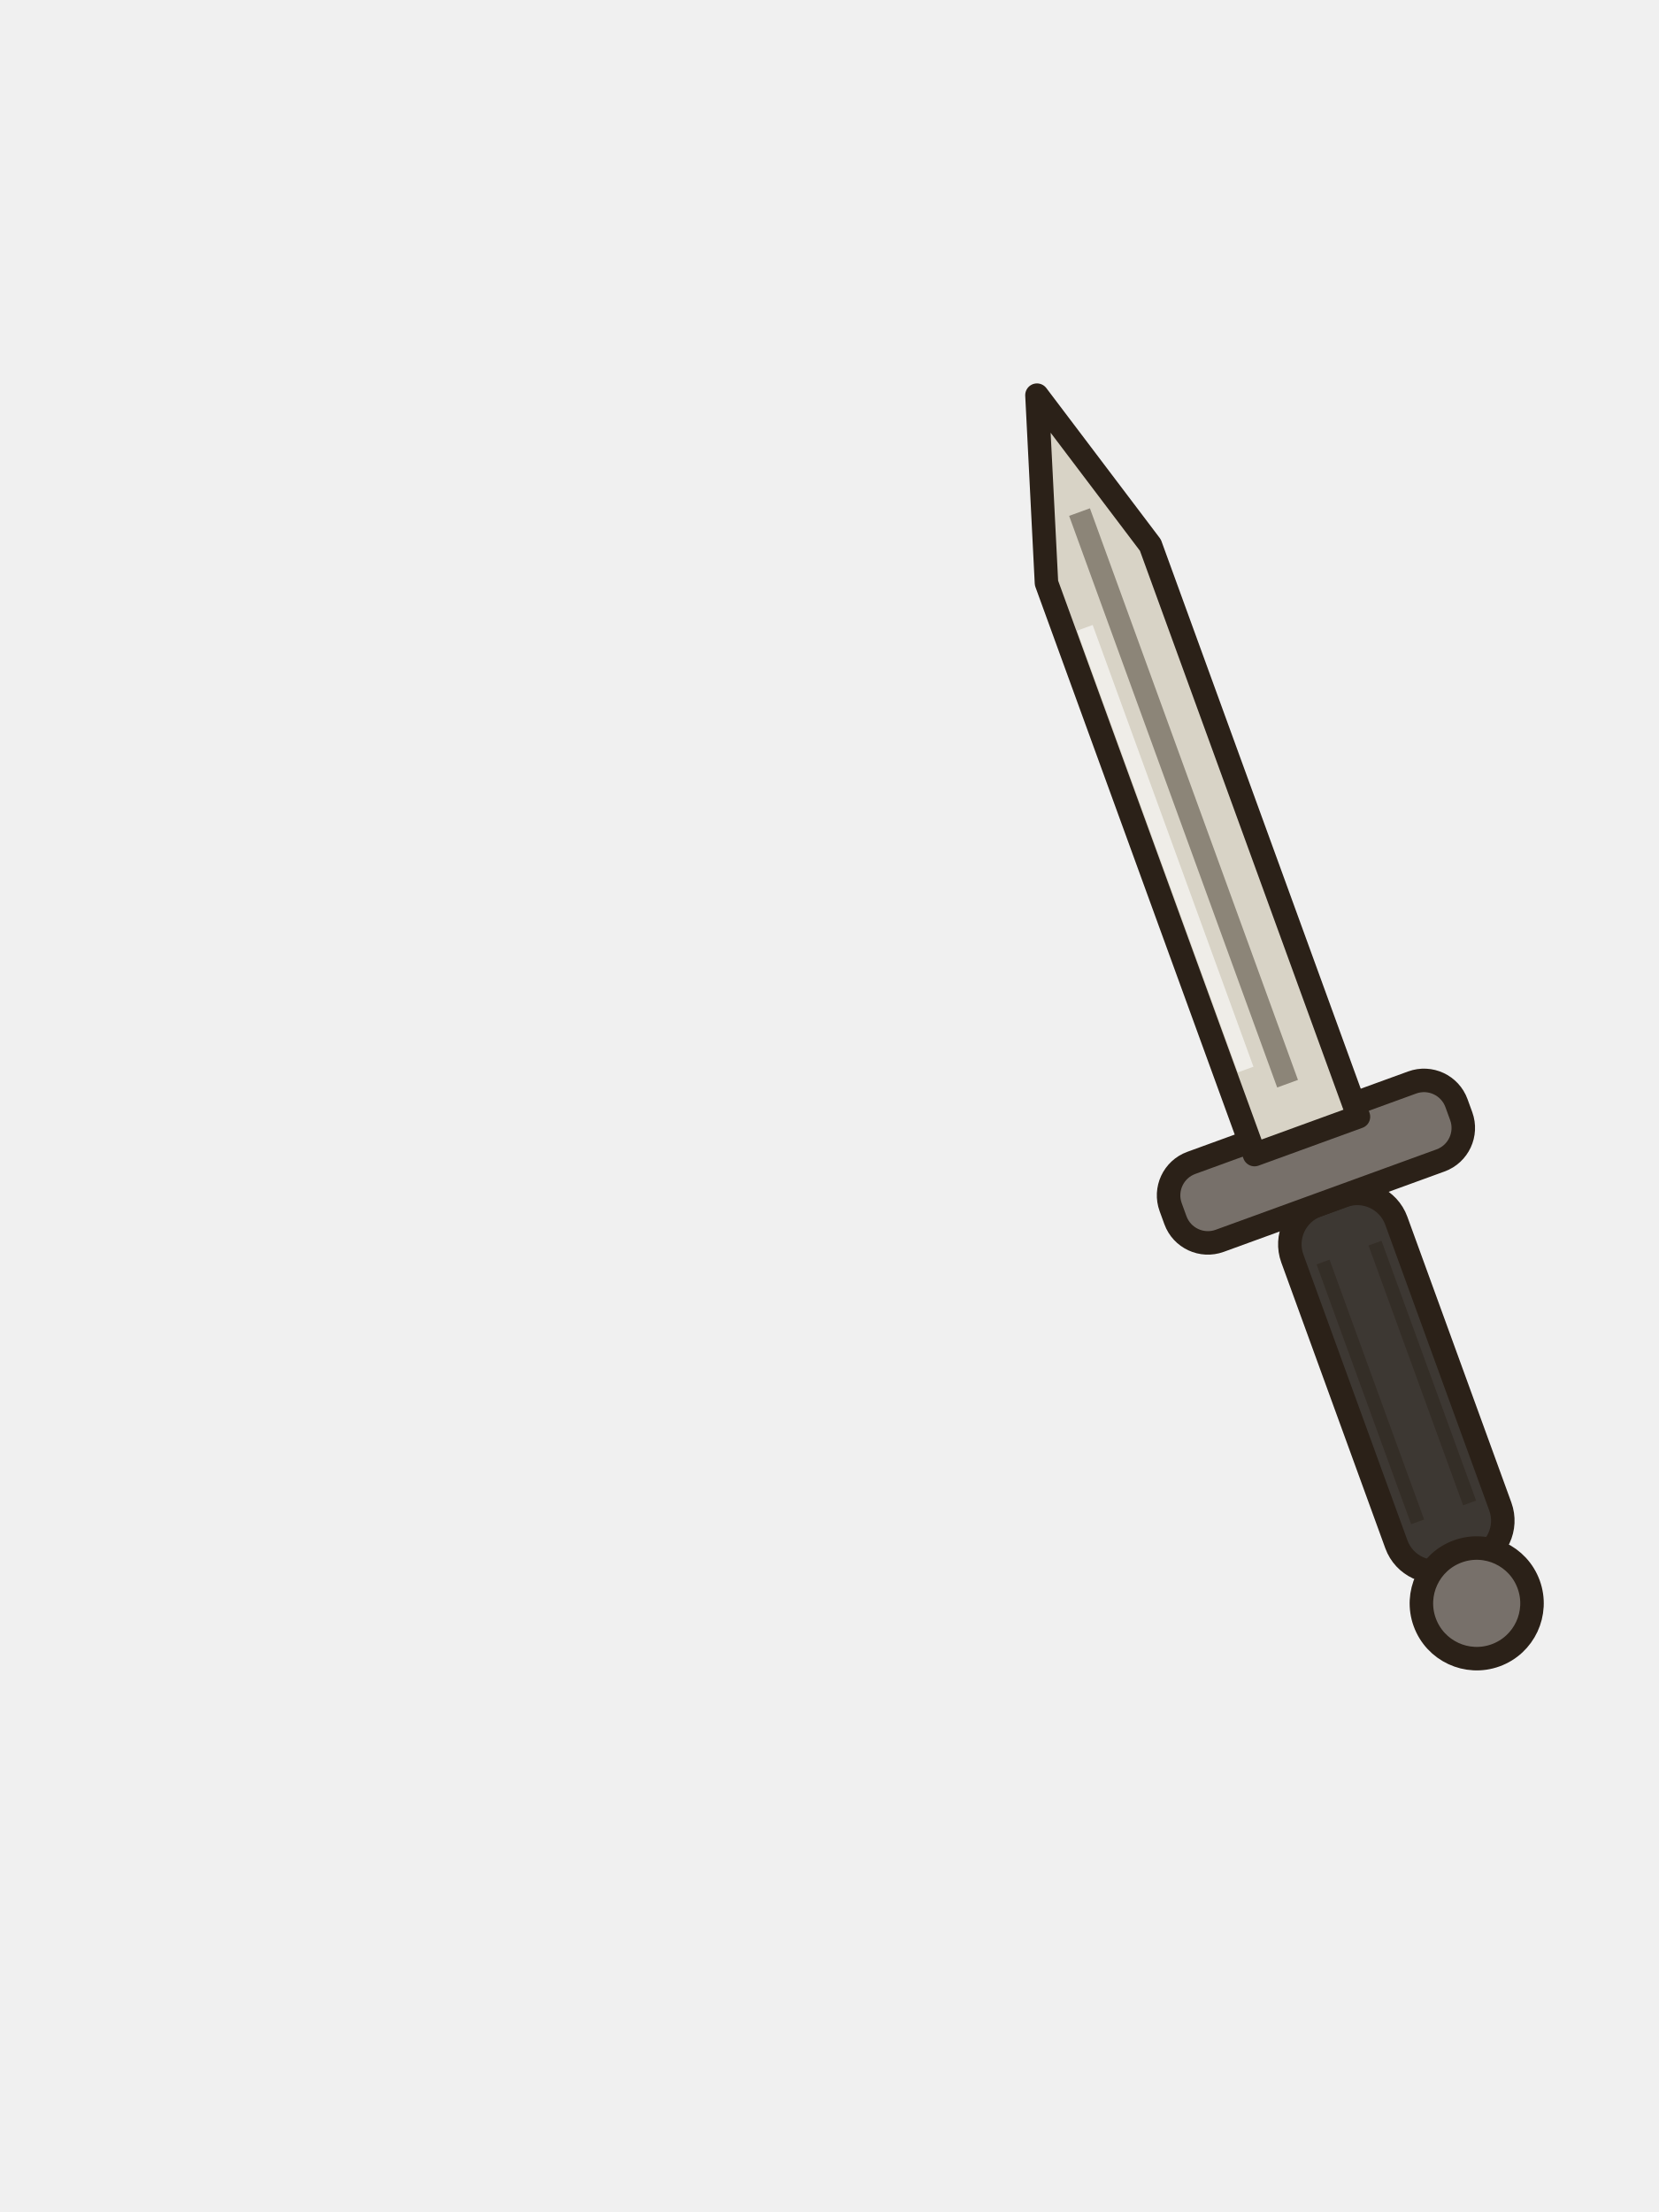
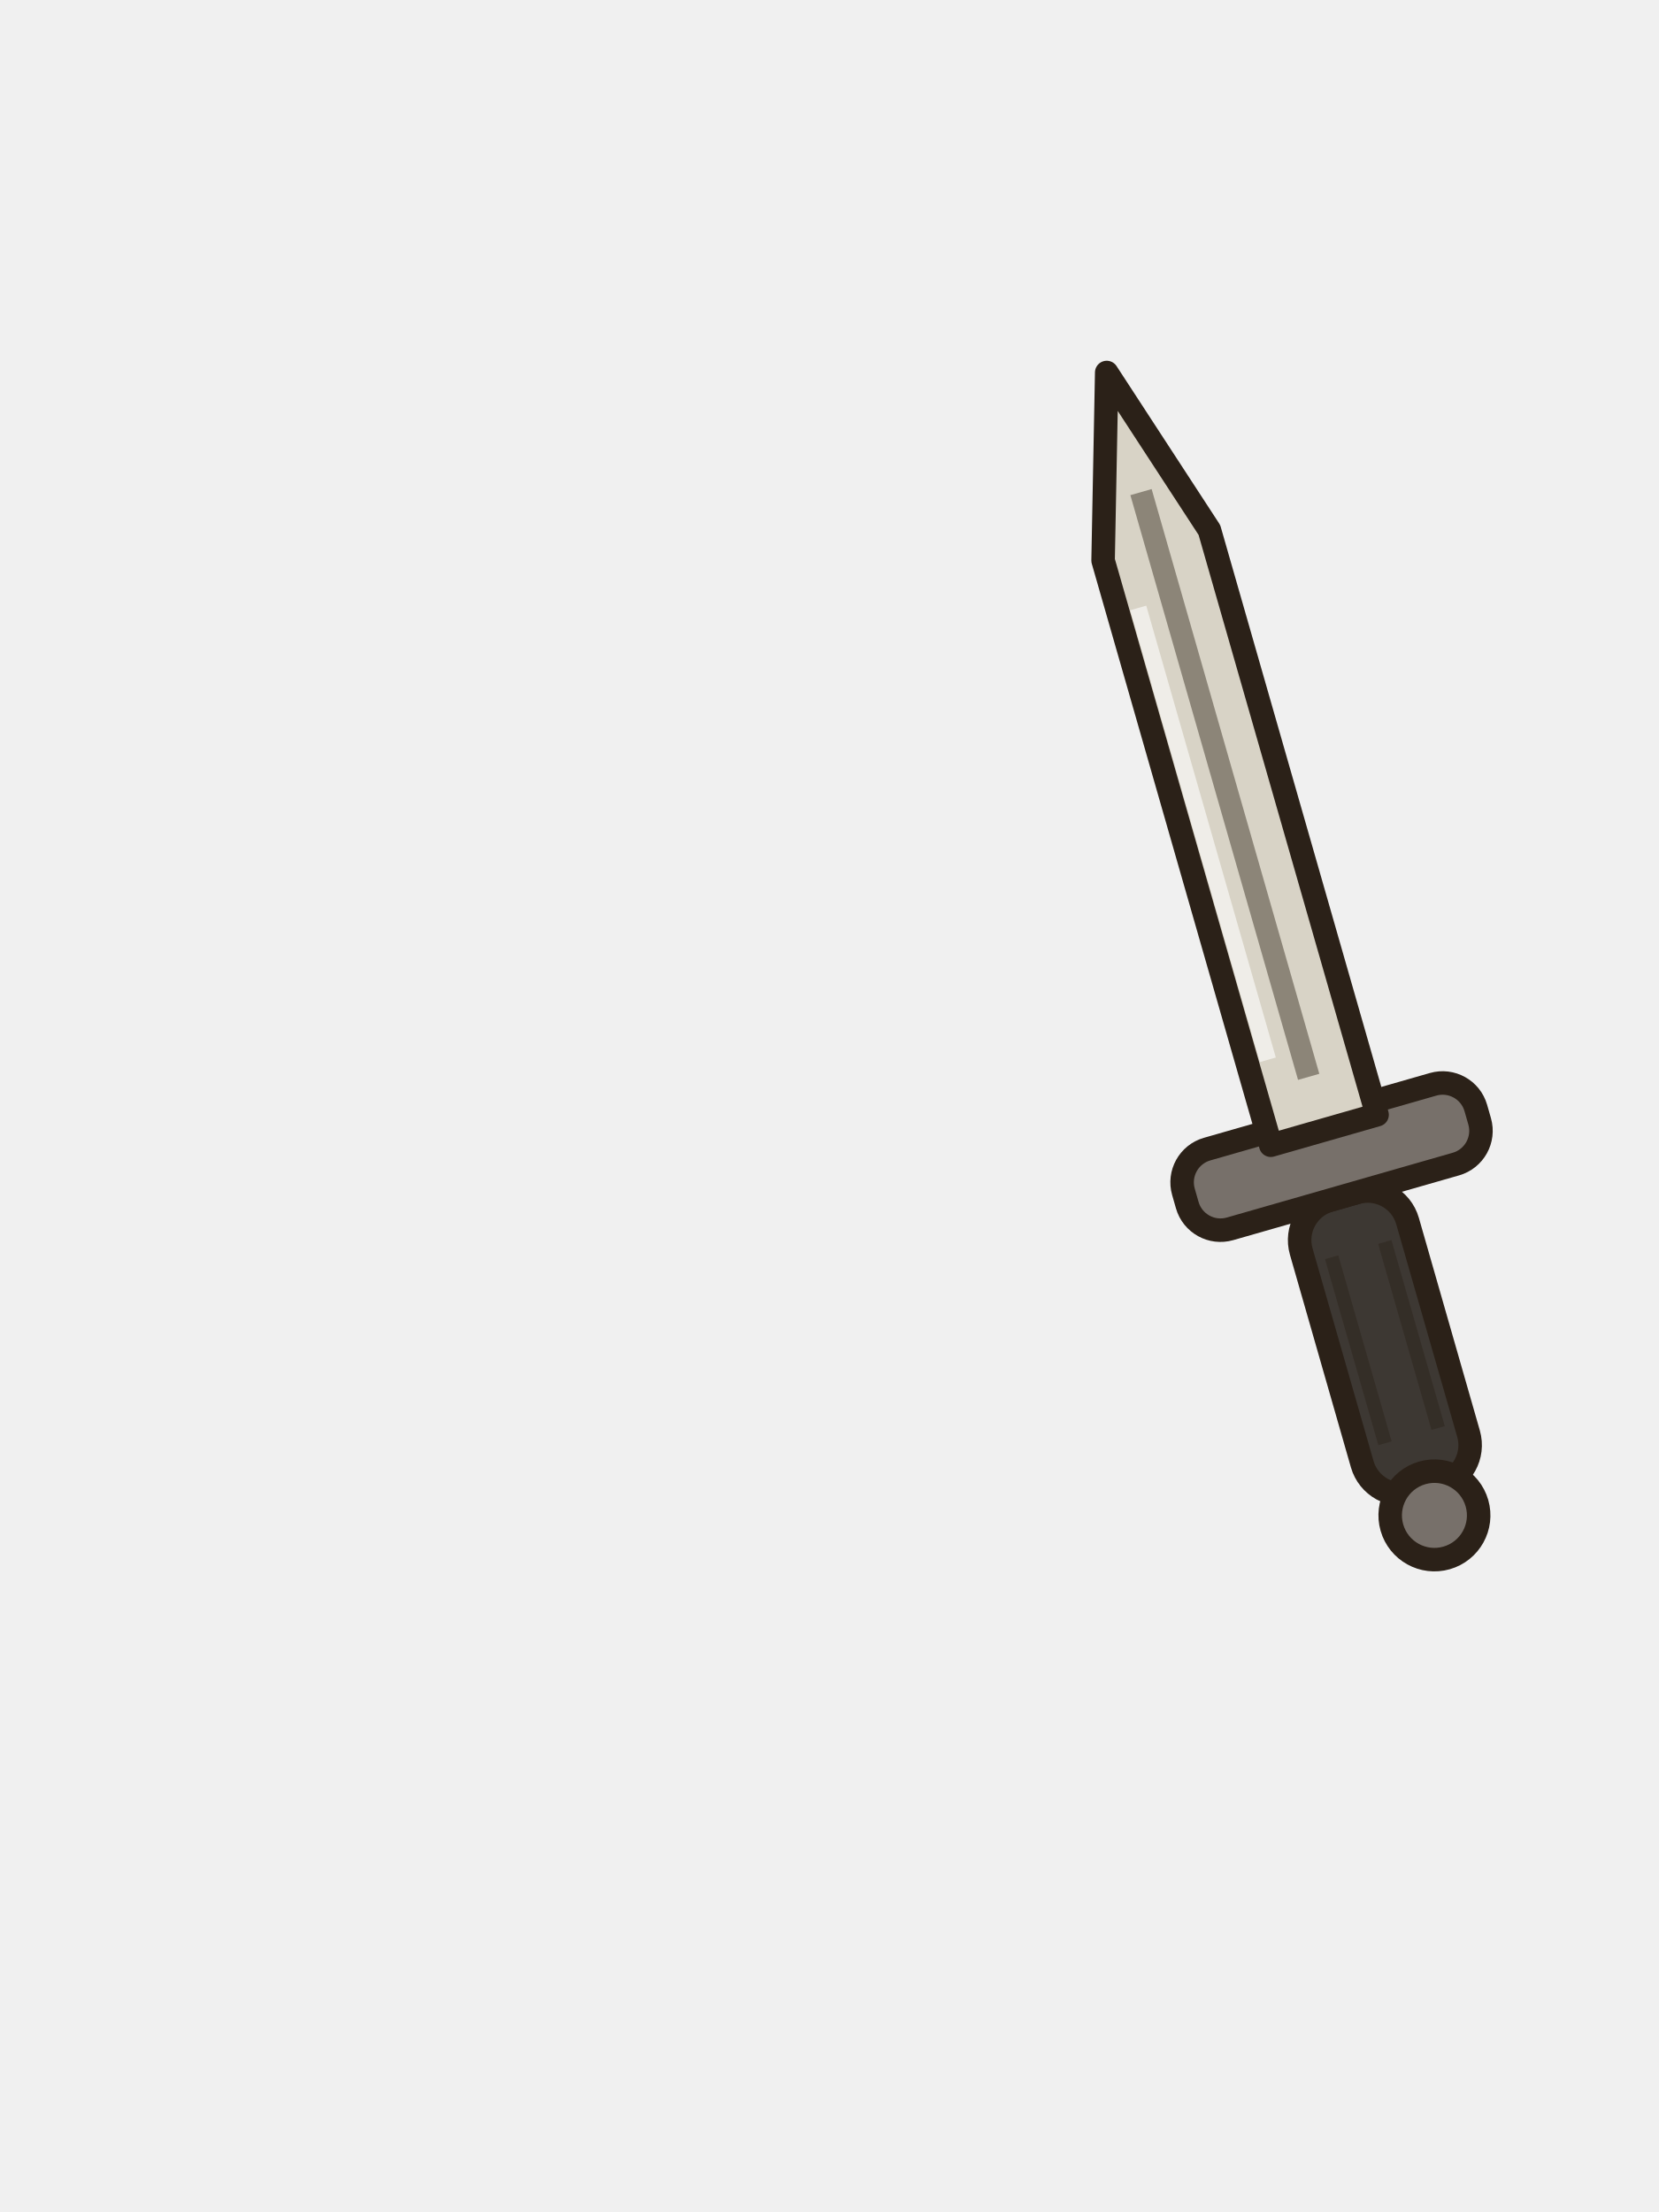
<svg xmlns="http://www.w3.org/2000/svg" width="120" height="160" viewBox="0 0 120 160">
-   <g transform="rotate(-20 101 100)">
-     <rect x="97" y="86" width="8" height="28" rx="3" fill="#3d3833" stroke="#2b2118" stroke-width="1.7" stroke-linejoin="round" stroke-linecap="round" />
-     <path d="M99,90 v20 M103,90 v20" stroke="#2b2118" stroke-width="1" opacity=".45" />
-     <circle cx="101" cy="117" r="4" fill="#77706a" stroke="#2b2118" stroke-width="1.7" stroke-linejoin="round" stroke-linecap="round" />
+   <g transform="rotate(-16 101 100)">
+     <rect x="97" y="86" width="8" height="22" rx="3" fill="#3d3833" stroke="#2b2118" stroke-width="1.7" stroke-linejoin="round" stroke-linecap="round" />
+     <path d="M99,90 v14 M103,90 v14" stroke="#2b2118" stroke-width="1" opacity=".45" />
+     <circle cx="101" cy="110" r="3.2" fill="#77706a" stroke="#2b2118" stroke-width="1.7" stroke-linejoin="round" stroke-linecap="round" />
    <rect x="90" y="80" width="22" height="6" rx="2.5" fill="#77706a" stroke="#2b2118" stroke-width="1.7" stroke-linejoin="round" stroke-linecap="round" />
    <path d="M97,81 v-44 l4,-13 l4,13 v44z" fill="#d8d3c6" stroke="#2b2118" stroke-width="1.7" stroke-linejoin="round" stroke-linecap="round" />
    <path d="M101,77 v-44" stroke="#8c8578" stroke-width="1.6" />
    <path d="M98.5,75 v-34" stroke="#fff" stroke-width="1.2" opacity=".6" />
  </g>
</svg>
